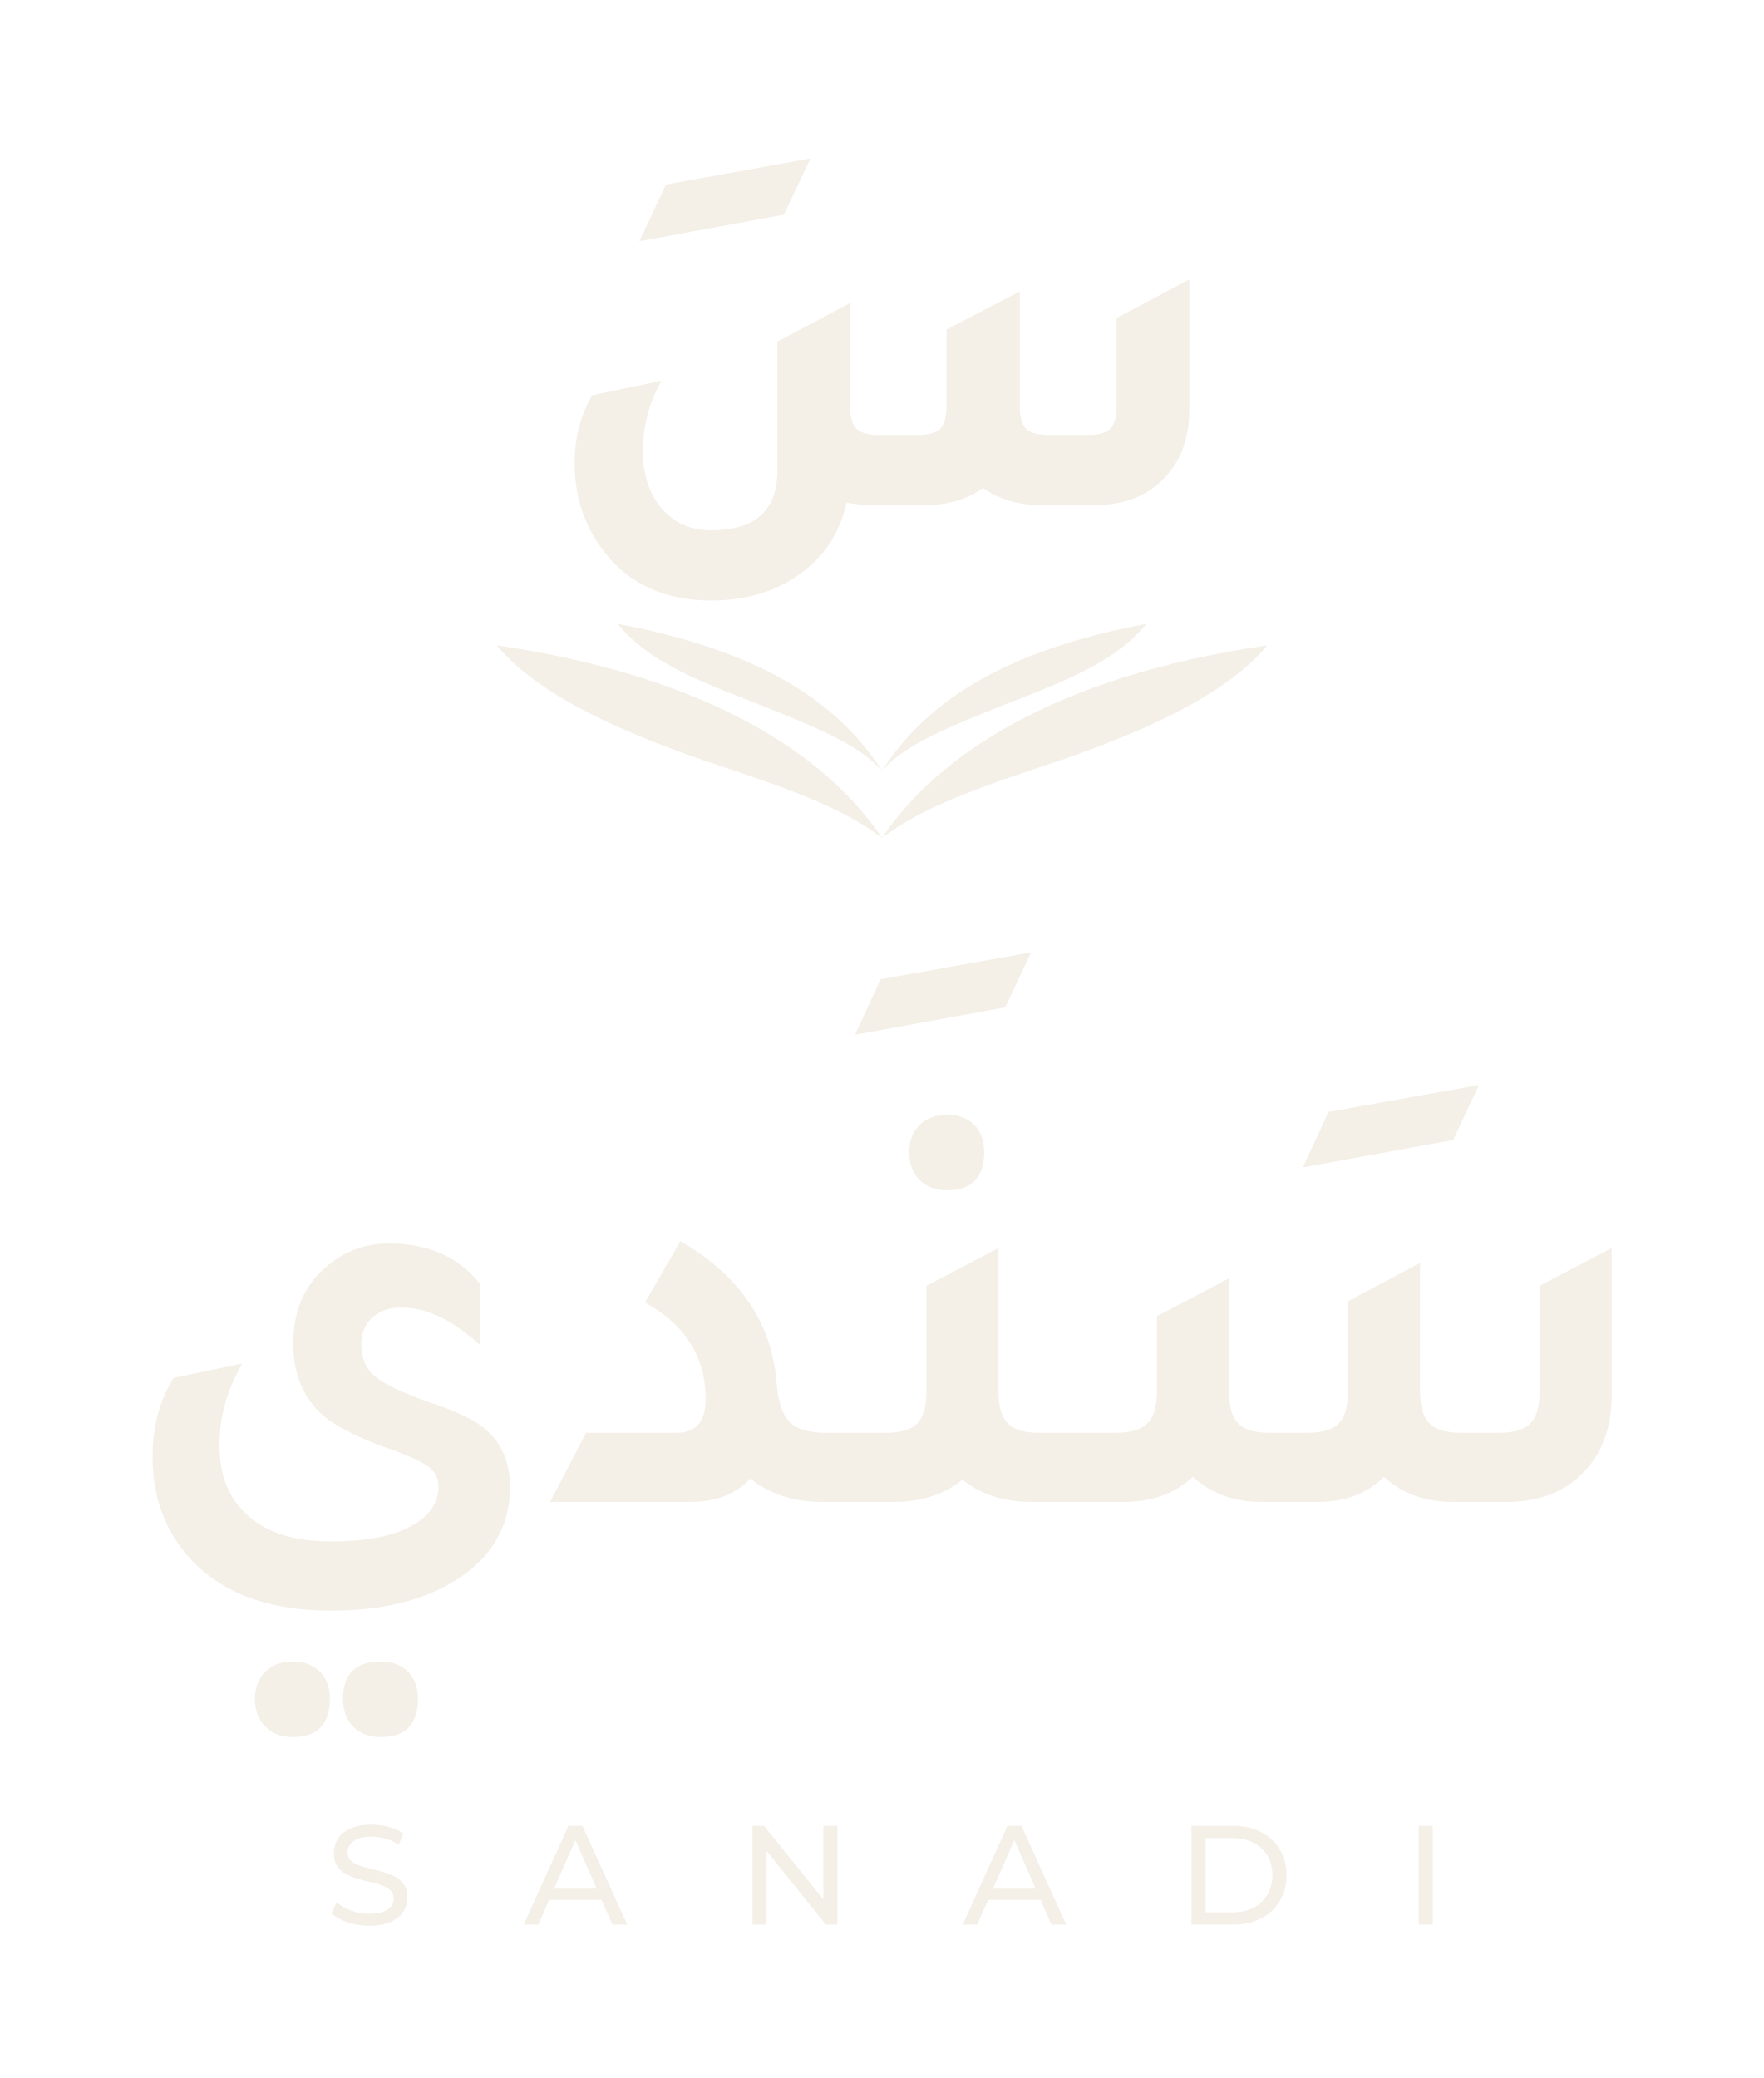
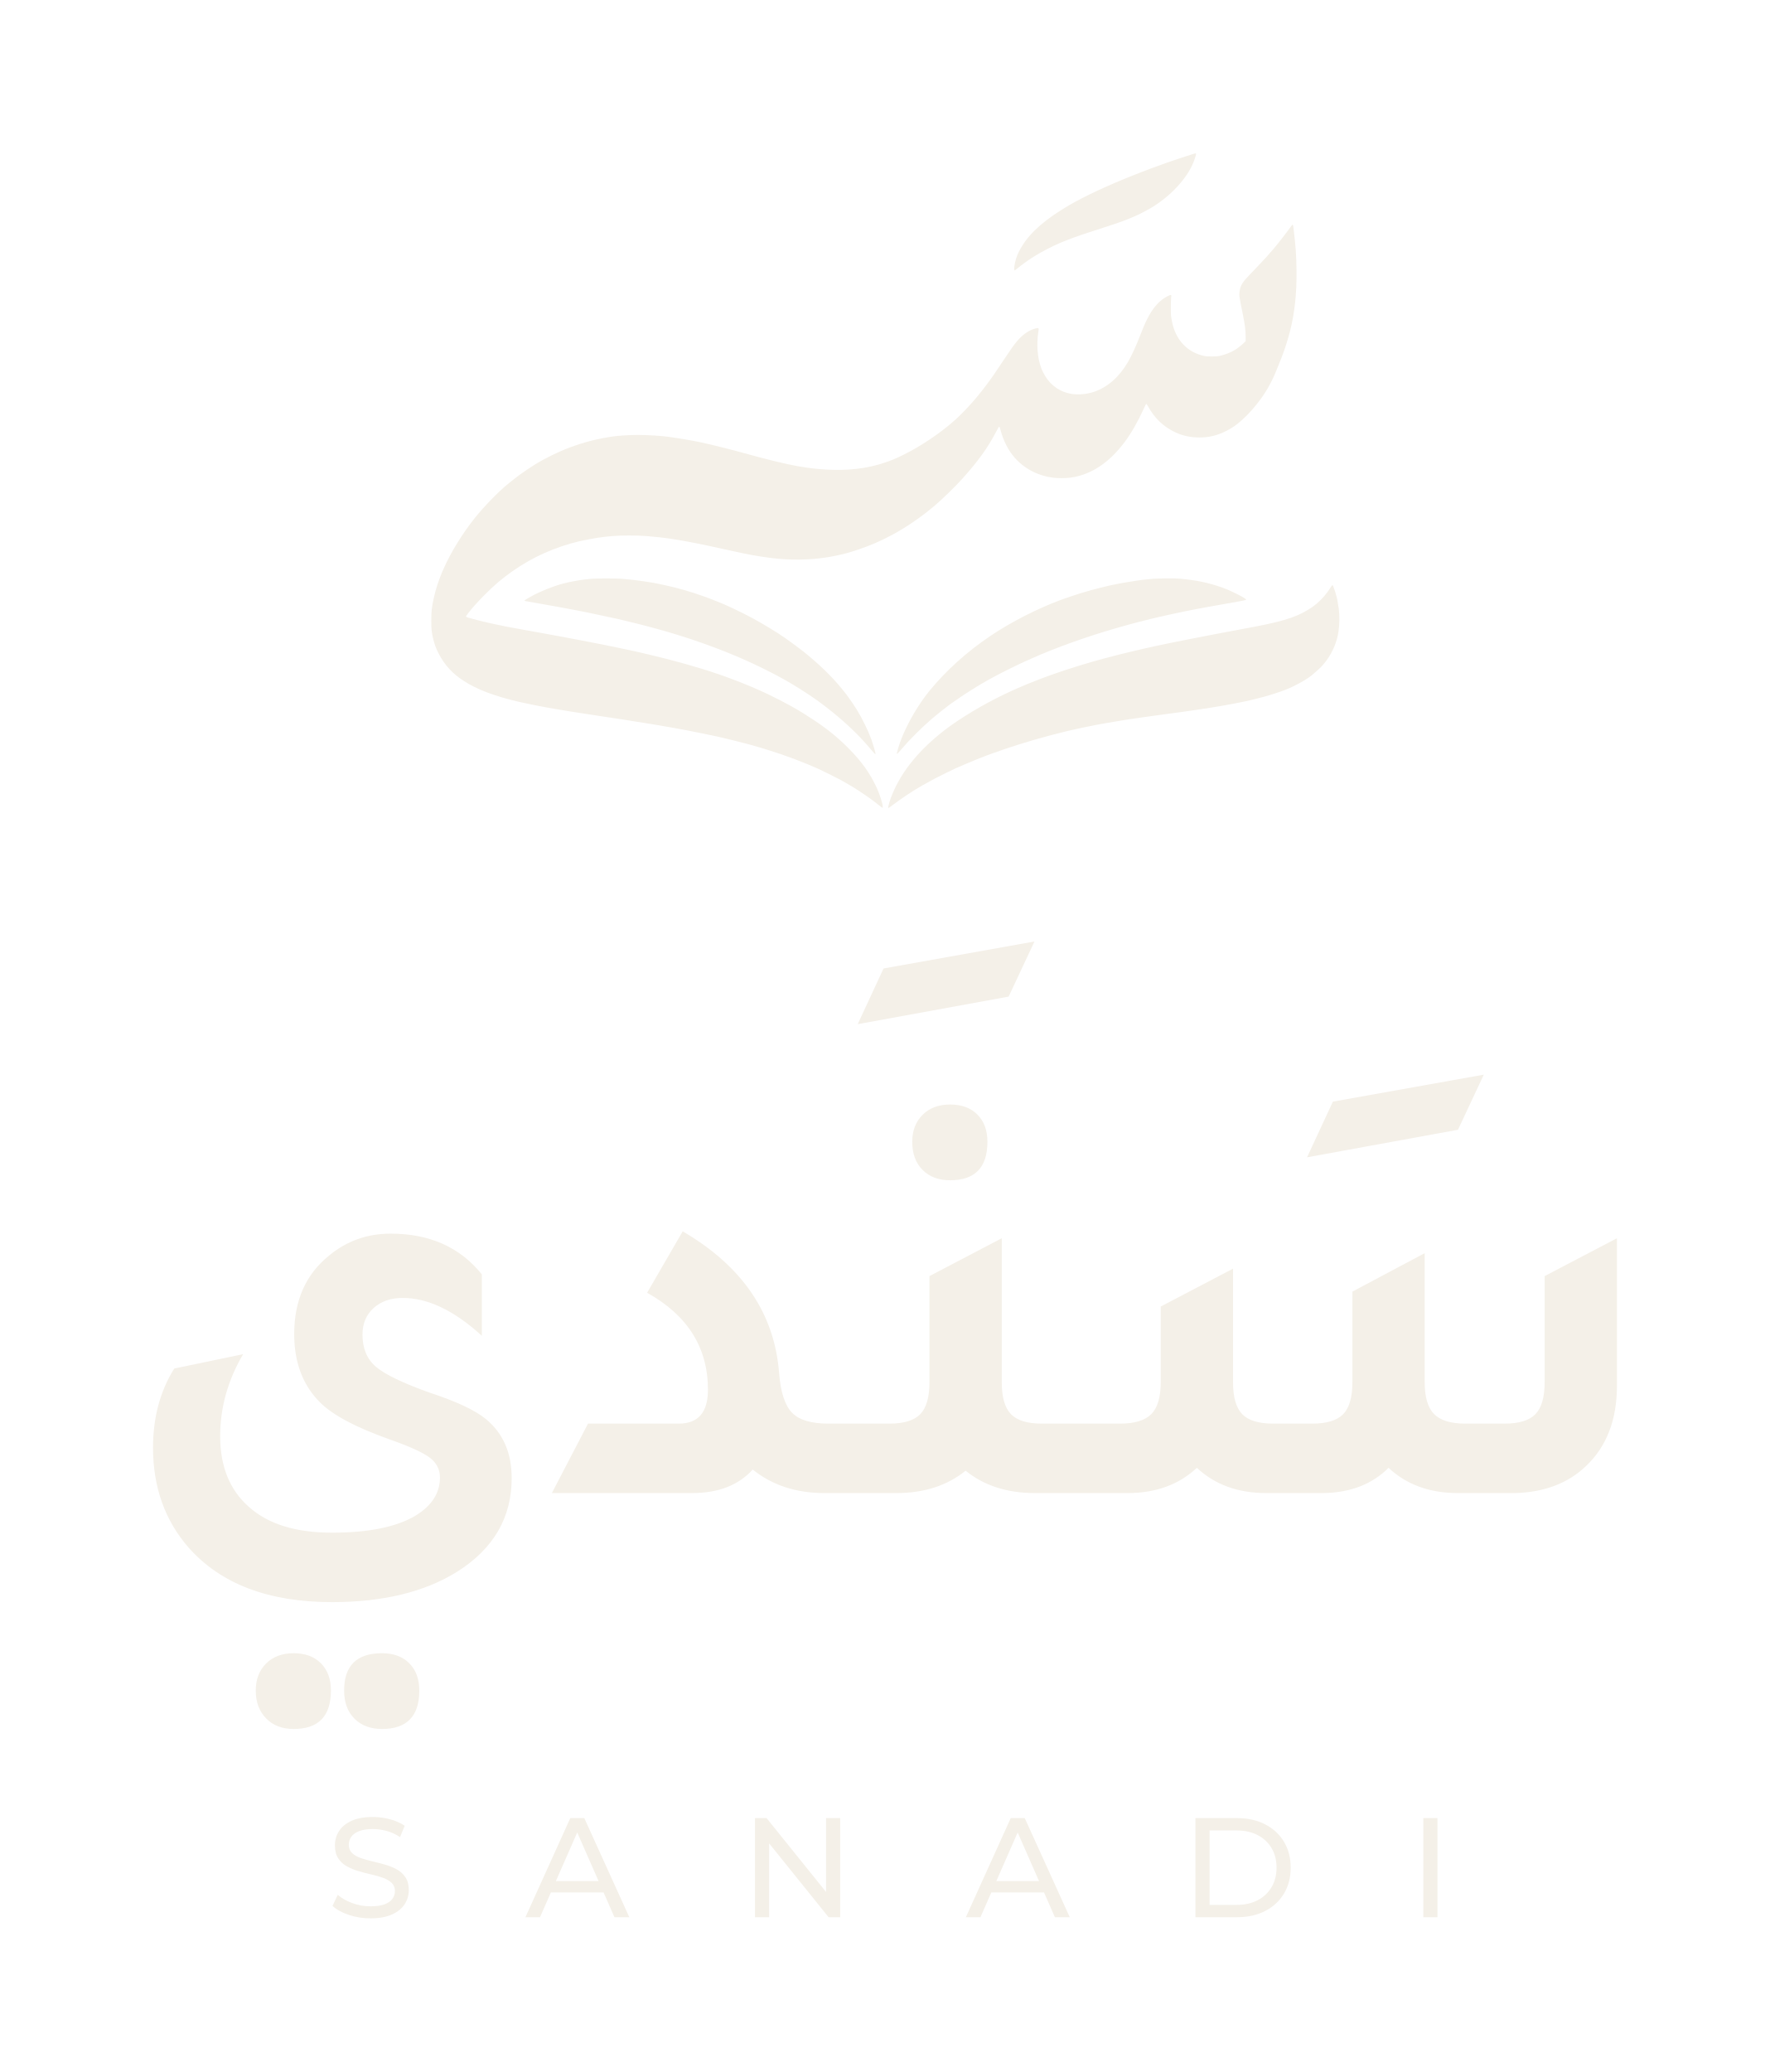
- <svg xmlns="http://www.w3.org/2000/svg" viewBox="0 0 925 1090">
+ <svg xmlns="http://www.w3.org/2000/svg" viewBox="0 0 925 1083">
  <g fill="#F4F0E8">
-     <g transform="translate(227.6,9.5) scale(0.47)">
-       <path d="M229.24 249.04 258.92 185.76 420.2 156.64 390.52 219.36ZM761.8 334.72 843.0 291.6V436.08Q843.0 487.6 811.64 516.72Q784.76 542.48 740.52 543.6H677.8Q639.72 543.6 612.84 524.56Q587.64 542.48 551.24 543.6H489.08Q475.64 543.6 460.52 540.8Q448.76 593.44 404.52 623.12Q364.76 650.0 309.32 650.0Q232.04 650.0 190.04 595.68Q157.0 553.68 157.0 496.56Q157.0 454.0 176.6 420.96L253.88 404.72Q233.16 441.68 233.16 483.12Q233.16 522.88 254.16 547.24Q275.16 571.6 309.32 571.6Q383.24 571.6 383.24 504.96V361.04L464.44 317.92V432.72Q464.44 451.2 471.44 458.2Q478.44 465.2 496.36 465.2H540.04Q557.96 465.2 564.96 458.2Q571.96 451.2 571.96 432.72V347.6L653.72 305.04V432.72Q653.72 451.2 660.72 458.2Q667.72 465.2 685.64 465.2H729.88Q747.8 465.2 754.8 458.2Q761.8 451.2 761.8 432.72Z" />
-       <path d="M500,915 C560,825 690,735 930,700 C880,760 780,800 700,828 C610,858 545,880 500,915 Z" />
-       <path d="M500,840 C545,770 625,708 795,676 C755,726 680,748 615,775 C560,797 522,815 500,840 Z" />
-       <path d="M500,915 C440,825 310,735 70,700 C120,760 220,800 300,828 C390,858 455,880 500,915 Z" />
-       <path d="M500,840 C455,770 375,708 205,676 C245,726 320,748 385,775 C440,797 478,815 500,840 Z" />
+     <g transform="translate(225.4,80.0) scale(0.2536) translate(-64.0,-35.0)">
+       <path fill-rule="evenodd" d="M1011.20,1381.88C1034.39,1364.43 1057.38,1349.11 1076.50,1338.37C1098.88,1325.79 1107.26,1321.37 1126.25,1312.14C1145.52,1302.77 1145.18,1302.93 1164.00,1294.89C1177.57,1289.09 1201.09,1279.58 1209.25,1276.59C1212.28,1275.48 1217.00,1273.74 1219.75,1272.73C1229.93,1268.96 1260.50,1258.57 1272.50,1254.80C1315.43,1241.30 1366.03,1227.79 1401.00,1220.49C1431.06,1214.21 1444.34,1211.64 1459.00,1209.24C1461.61,1208.82 1470.39,1207.34 1478.50,1205.96C1494.30,1203.28 1503.59,1201.84 1520.25,1199.50C1526.03,1198.69 1532.28,1197.79 1534.16,1197.50C1536.03,1197.21 1544.02,1196.10 1551.91,1195.02C1559.79,1193.93 1570.41,1192.47 1575.50,1191.76C1580.59,1191.05 1589.92,1189.81 1596.25,1189.00C1602.58,1188.19 1613.15,1186.73 1619.75,1185.75C1626.35,1184.77 1633.55,1183.74 1635.75,1183.46C1637.95,1183.18 1643.12,1182.40 1647.25,1181.73C1658.85,1179.84 1663.52,1179.12 1673.25,1177.72C1678.20,1177.00 1686.53,1175.63 1691.75,1174.68C1696.97,1173.72 1702.38,1172.74 1703.75,1172.50C1709.54,1171.50 1714.99,1170.50 1718.50,1169.78C1720.56,1169.36 1725.85,1168.33 1730.25,1167.48C1763.21,1161.15 1798.24,1151.48 1824.08,1141.58C1842.66,1134.46 1866.13,1121.69 1878.59,1111.92C1883.88,1107.77 1895.26,1097.62 1898.76,1093.93C1914.04,1077.82 1925.62,1057.21 1931.31,1036.00C1932.64,1031.05 1932.74,1030.54 1934.42,1020.75C1936.63,1007.82 1936.86,988.08 1934.95,974.00C1934.11,967.84 1932.48,957.87 1932.00,956.00C1931.75,955.04 1930.95,951.66 1930.21,948.50C1928.95,943.07 1925.51,932.44 1923.46,927.67C1922.95,926.48 1922.22,925.50 1921.82,925.50C1921.43,925.50 1919.60,927.94 1917.76,930.91C1910.27,942.99 1899.93,954.93 1889.00,964.12C1879.00,972.53 1864.48,981.29 1850.50,987.36C1833.93,994.55 1812.39,1000.85 1785.00,1006.52C1778.26,1007.91 1771.74,1009.23 1770.50,1009.46C1769.26,1009.69 1765.89,1010.34 1763.00,1010.91C1760.11,1011.49 1754.04,1012.65 1749.50,1013.50C1744.96,1014.36 1739.56,1015.38 1737.50,1015.77C1735.44,1016.17 1730.71,1017.05 1727.00,1017.74C1723.29,1018.42 1714.85,1020.00 1708.25,1021.26C1696.02,1023.59 1689.76,1024.77 1681.75,1026.25C1670.63,1028.31 1651.04,1032.11 1645.50,1033.27C1643.71,1033.65 1637.97,1034.77 1632.75,1035.77C1627.53,1036.76 1618.75,1038.48 1613.25,1039.59C1607.75,1040.69 1601.11,1042.02 1598.50,1042.53C1595.89,1043.04 1589.92,1044.26 1585.25,1045.24C1580.58,1046.21 1573.38,1047.69 1569.25,1048.53C1565.12,1049.36 1560.96,1050.25 1560.00,1050.51C1558.37,1050.94 1552.41,1052.25 1541.75,1054.54C1539.28,1055.07 1535.90,1055.82 1534.25,1056.21C1532.60,1056.61 1528.78,1057.50 1525.75,1058.20C1522.72,1058.90 1517.66,1060.07 1514.50,1060.81C1497.17,1064.82 1468.15,1072.12 1448.00,1077.54C1418.43,1085.49 1374.52,1099.05 1350.25,1107.74C1346.67,1109.02 1341.28,1110.93 1338.25,1111.98C1331.66,1114.27 1326.00,1116.37 1319.25,1119.01C1293.67,1129.00 1289.98,1130.50 1274.25,1137.37C1231.14,1156.17 1190.35,1178.22 1152.00,1203.44C1096.46,1239.97 1053.18,1283.77 1027.90,1329.01C1023.55,1336.80 1021.14,1341.52 1019.35,1345.75C1018.65,1347.40 1017.07,1350.91 1015.83,1353.55C1010.65,1364.62 1004.57,1385.00 1006.45,1385.00C1006.78,1385.00 1008.92,1383.59 1011.20,1381.88Z M994.85,1381.38C994.12,1373.69 988.70,1356.84 982.75,1343.75C969.16,1313.85 951.18,1288.69 923.76,1261.21C902.07,1239.46 881.38,1222.61 853.75,1204.18C822.36,1183.24 795.85,1168.34 756.25,1149.37C739.14,1141.17 709.61,1128.68 689.50,1121.14C677.20,1116.52 668.96,1113.47 667.50,1113.00C666.81,1112.77 661.64,1110.98 656.00,1109.01C618.45,1095.90 560.93,1079.70 511.25,1068.23C506.85,1067.21 499.60,1065.51 495.14,1064.44C490.68,1063.38 484.38,1061.94 481.14,1061.24C439.32,1052.27 381.75,1040.79 343.25,1033.74C333.35,1031.93 321.20,1029.68 316.25,1028.74C305.84,1026.76 292.02,1024.22 286.25,1023.23C284.05,1022.85 280.45,1022.21 278.25,1021.80C276.05,1021.39 271.66,1020.59 268.50,1020.03C265.34,1019.46 259.49,1018.42 255.50,1017.70C251.51,1016.99 242.40,1015.32 235.25,1013.99C228.10,1012.66 221.01,1011.34 219.50,1011.06C216.20,1010.44 205.72,1008.28 192.75,1005.53C180.36,1002.91 163.36,998.90 158.00,997.32C155.66,996.64 151.39,995.48 148.50,994.76C139.67,992.53 136.51,991.45 135.99,990.48C135.58,989.72 136.45,988.34 140.95,982.56C149.44,971.67 159.10,960.90 173.25,946.57C193.76,925.77 209.84,912.09 232.07,896.50C273.23,867.64 319.24,847.08 369.50,835.08C377.16,833.25 399.18,829.03 406.29,828.03C421.69,825.87 425.27,825.45 438.00,824.39C456.22,822.87 488.13,822.88 508.25,824.43C525.48,825.75 546.90,828.17 559.67,830.23C580.63,833.60 590.34,835.29 599.09,837.05C604.68,838.18 611.05,839.43 613.25,839.83C620.65,841.16 645.22,846.39 663.50,850.52C669.41,851.86 680.21,854.21 687.50,855.75C694.79,857.28 703.79,859.19 707.50,859.99C729.45,864.71 756.61,868.97 777.51,870.97C818.45,874.89 859.09,872.94 896.50,865.24C914.10,861.62 925.82,858.46 942.75,852.77C970.16,843.57 990.74,834.65 1015.75,821.14C1041.81,807.06 1071.67,786.86 1094.67,767.75C1097.98,765.00 1101.49,762.08 1102.47,761.27C1116.10,749.94 1144.20,722.62 1158.04,707.25C1191.64,669.93 1210.99,643.12 1228.69,609.37C1232.52,602.06 1234.38,599.00 1234.98,599.00C1235.63,599.00 1236.15,600.17 1237.21,604.12C1240.95,617.96 1244.14,626.41 1249.85,637.63C1268.46,674.17 1303.17,698.30 1345.34,704.01C1355.43,705.38 1371.55,705.38 1381.60,704.02C1423.86,698.30 1461.20,673.83 1493.55,630.65C1507.07,612.61 1520.98,588.36 1532.79,562.27C1535.56,556.15 1537.63,552.19 1538.10,552.10C1538.64,552.00 1539.82,553.63 1541.90,557.35C1555.53,581.81 1573.76,599.15 1597.69,610.43C1613.06,617.68 1629.32,621.17 1647.75,621.20C1667.51,621.23 1684.09,617.23 1702.54,607.98C1715.18,601.64 1723.33,595.97 1736.00,584.70C1748.96,573.17 1762.35,558.08 1774.56,541.25C1787.53,523.36 1798.65,502.89 1806.86,481.76C1807.82,479.29 1809.02,476.36 1809.52,475.26C1810.42,473.27 1812.74,467.51 1816.17,458.75C1827.35,430.19 1836.19,399.34 1840.74,373.00C1842.66,361.84 1842.95,360.03 1843.45,355.75C1843.74,353.27 1844.32,348.44 1844.73,345.00C1847.16,324.85 1848.26,300.12 1847.85,274.75C1847.32,242.76 1846.25,228.10 1841.48,188.14C1841.06,184.59 1840.35,182.50 1839.57,182.50C1839.35,182.50 1838.41,183.57 1837.48,184.88C1828.90,196.94 1811.26,219.72 1801.57,231.25C1791.18,243.62 1780.18,255.73 1766.25,270.15C1740.67,296.63 1737.82,299.93 1734.27,307.25C1730.45,315.11 1729.12,324.31 1730.55,332.94C1731.66,339.67 1734.54,354.62 1737.22,367.62C1741.57,388.73 1743.00,400.23 1743.00,414.20L1743.00,422.72L1738.88,426.76C1734.53,431.02 1727.00,436.92 1721.44,440.42C1713.29,445.56 1700.98,450.47 1690.39,452.82C1684.79,454.06 1683.30,454.18 1673.50,454.20C1664.26,454.23 1662.01,454.07 1657.47,453.12C1622.90,445.88 1598.80,420.29 1591.30,382.85C1588.85,370.64 1588.75,369.43 1588.79,353.00C1588.82,344.30 1589.09,335.40 1589.40,333.13C1589.72,330.86 1589.84,328.67 1589.68,328.25C1589.21,327.01 1587.42,327.38 1582.71,329.70C1571.42,335.27 1561.64,343.85 1552.50,356.23C1547.10,363.55 1541.11,374.19 1536.03,385.50C1534.86,388.11 1533.45,391.23 1532.91,392.43C1531.50,395.55 1527.89,404.57 1524.69,413.00C1517.59,431.66 1507.75,453.02 1500.52,465.43C1482.51,496.37 1458.78,517.34 1430.91,526.93C1416.48,531.89 1398.36,533.66 1384.46,531.46C1361.54,527.84 1342.42,515.07 1330.04,495.12C1327.29,490.67 1323.40,483.11 1322.22,479.89C1317.19,466.16 1315.06,455.82 1313.95,439.82C1313.28,430.18 1313.84,415.90 1315.23,406.75C1317.11,394.46 1317.24,394.69 1309.32,396.71C1296.38,400.00 1283.04,409.24 1271.83,422.66C1264.60,431.32 1260.48,437.11 1245.26,460.00C1224.30,491.51 1221.57,495.46 1208.78,512.69C1188.99,539.36 1165.39,565.73 1143.94,585.13C1115.00,611.30 1073.57,639.24 1037.16,657.13C1021.22,664.96 1013.64,668.12 998.37,673.29C962.73,685.36 921.79,690.07 877.16,687.25C865.70,686.52 850.06,685.16 848.50,684.75C848.09,684.64 844.15,684.09 839.75,683.53C816.13,680.52 785.95,673.97 739.75,661.81C727.61,658.61 712.91,654.61 707.50,653.02C705.44,652.41 699.14,650.72 693.50,649.26C687.86,647.80 678.41,645.34 672.50,643.80C659.93,640.51 636.41,634.86 621.00,631.43C606.00,628.08 570.03,622.00 550.50,619.50C535.62,617.59 508.42,616.02 490.25,616.01C473.00,616.00 449.43,617.46 437.50,619.28C404.83,624.26 379.96,630.65 349.84,641.80C327.17,650.19 297.79,664.54 278.22,676.78C268.43,682.91 254.95,691.92 248.75,696.48C247.38,697.50 244.45,699.65 242.25,701.26C240.05,702.87 235.01,706.80 231.06,709.97C227.10,713.15 223.02,716.42 221.99,717.25C203.18,732.34 172.62,763.79 153.72,787.50C128.20,819.52 104.12,858.70 89.64,891.75C88.67,893.95 87.32,896.99 86.64,898.50C84.81,902.54 78.75,918.69 77.04,924.08C73.39,935.60 71.40,942.97 69.34,952.50C65.09,972.18 64.34,979.05 64.29,998.75C64.24,1016.87 64.84,1022.55 68.27,1036.50C71.17,1048.29 73.87,1055.67 78.85,1065.46C91.34,1090.03 108.45,1108.65 132.25,1123.58C141.66,1129.48 143.69,1130.63 152.78,1135.16C169.24,1143.37 186.48,1149.93 210.00,1156.93C220.51,1160.06 237.72,1164.54 245.75,1166.24C247.95,1166.71 253.24,1167.85 257.50,1168.78C271.12,1171.75 292.43,1175.98 303.00,1177.80C308.64,1178.77 314.94,1179.86 317.00,1180.23C335.17,1183.43 358.65,1187.25 380.25,1190.50C387.68,1191.62 397.35,1193.10 401.75,1193.79C406.15,1194.48 411.94,1195.37 414.63,1195.77C417.31,1196.17 421.81,1196.85 424.63,1197.27C427.44,1197.70 431.32,1198.27 433.25,1198.55C435.18,1198.84 438.77,1199.38 441.25,1199.76C443.73,1200.14 448.11,1200.81 451.00,1201.25C457.79,1202.26 461.18,1202.79 467.00,1203.73C469.61,1204.15 477.94,1205.50 485.50,1206.73C493.06,1207.95 501.61,1209.30 504.50,1209.72C507.39,1210.15 513.69,1211.17 518.50,1212.00C523.31,1212.82 530.17,1213.95 533.75,1214.51C537.33,1215.07 540.56,1215.63 540.95,1215.77C541.33,1215.91 543.13,1216.24 544.95,1216.51C546.76,1216.78 550.73,1217.45 553.75,1218.00C556.77,1218.55 563.75,1219.79 569.25,1220.75C583.36,1223.21 592.97,1225.07 625.00,1231.56C636.96,1233.98 649.67,1236.64 653.25,1237.47C656.83,1238.30 662.79,1239.68 666.50,1240.54C678.42,1243.30 700.02,1248.71 719.25,1253.76C725.91,1255.50 736.76,1258.62 745.25,1261.23C749.38,1262.50 755.00,1264.22 757.75,1265.07C792.16,1275.64 832.12,1290.61 862.00,1304.11C870.77,1308.08 902.03,1323.63 909.09,1327.55C925.05,1336.39 937.05,1343.65 949.75,1352.15C967.13,1363.77 973.57,1368.44 987.95,1379.86C991.14,1382.40 994.06,1384.48 994.45,1384.49C995.00,1384.50 995.08,1383.86 994.85,1381.38Z M979.82,1271.56C979.23,1267.93 974.49,1252.04 971.59,1244.00C964.81,1225.19 952.60,1200.28 940.84,1181.25C937.14,1175.27 927.97,1161.73 923.56,1155.75C919.26,1149.91 917.29,1147.39 910.28,1138.75C890.13,1113.95 864.10,1088.74 831.49,1062.45C827.98,1059.62 805.07,1042.58 800.28,1039.25C797.92,1037.60 794.58,1035.25 792.87,1034.02C778.33,1023.63 748.35,1005.46 724.75,992.75C706.00,982.64 674.08,967.38 660.50,962.01C659.26,961.52 655.89,960.17 653.00,959.01C639.76,953.67 637.11,952.66 627.25,949.15C596.84,938.34 574.27,931.82 545.50,925.55C525.61,921.22 521.50,920.46 501.64,917.53C485.63,915.16 474.41,913.90 456.00,912.39C445.51,911.53 403.45,911.53 395.00,912.39C391.56,912.74 386.50,913.25 383.75,913.52C370.38,914.86 347.89,919.06 334.75,922.66C313.47,928.50 288.32,938.66 270.50,948.62C256.42,956.49 254.90,957.62 257.62,958.24C259.14,958.58 267.88,960.13 281.50,962.48C297.17,965.17 323.31,969.86 329.00,970.99C331.61,971.51 338.93,972.87 345.25,974.00C370.24,978.50 410.51,986.78 448.75,995.27C454.87,996.63 467.00,999.55 475.00,1001.58C479.26,1002.66 485.90,1004.30 489.75,1005.23C507.79,1009.55 546.79,1020.29 565.50,1026.08C570.86,1027.74 576.94,1029.61 579.00,1030.25C605.03,1038.25 644.11,1052.14 670.50,1062.75C701.96,1075.41 723.25,1084.91 751.25,1098.78C768.80,1107.48 775.69,1111.10 793.00,1120.72C809.66,1129.98 839.99,1149.05 854.05,1159.11C855.31,1160.01 857.79,1161.75 859.55,1162.96C866.25,1167.60 882.90,1180.30 891.72,1187.51C922.38,1212.56 946.10,1235.47 967.76,1260.98C977.11,1271.98 979.03,1274.04 979.61,1273.68C979.89,1273.51 979.98,1272.56 979.82,1271.56Z M1031.09,1266.41C1045.97,1249.27 1049.79,1245.15 1064.48,1230.49C1075.15,1219.82 1084.25,1211.40 1097.75,1199.68C1103.99,1194.26 1121.58,1180.22 1129.25,1174.53C1132.00,1172.49 1135.38,1169.98 1136.75,1168.96C1140.28,1166.35 1160.35,1152.62 1163.84,1150.43C1165.44,1149.42 1171.15,1145.80 1176.54,1142.37C1200.96,1126.80 1223.15,1114.39 1252.25,1100.02C1273.85,1089.35 1282.10,1085.40 1289.50,1082.17C1292.94,1080.66 1298.45,1078.22 1301.75,1076.74C1350.45,1054.87 1414.45,1031.92 1476.50,1014.07C1494.59,1008.87 1499.90,1007.38 1505.25,1006.01C1508.28,1005.24 1514.46,1003.59 1519.00,1002.36C1550.28,993.88 1609.34,980.69 1646.25,973.96C1652.30,972.86 1660.74,971.30 1665.00,970.49C1676.87,968.26 1690.74,965.79 1707.25,963.00C1732.72,958.68 1744.00,956.40 1744.00,955.57C1744.00,952.65 1712.52,936.68 1694.25,930.33C1665.14,920.21 1640.96,915.21 1606.54,912.19C1599.19,911.55 1593.32,911.44 1577.54,911.65C1566.65,911.79 1555.39,912.15 1552.50,912.44C1549.61,912.73 1544.55,913.21 1541.25,913.50C1528.52,914.64 1512.52,916.95 1489.25,921.01C1487.88,921.25 1483.26,922.15 1479.00,923.01C1474.74,923.88 1469.11,925.01 1466.50,925.52C1463.89,926.04 1460.85,926.69 1459.75,926.97C1458.65,927.24 1451.79,928.93 1444.50,930.72C1428.69,934.61 1420.30,936.93 1401.75,942.53C1393.95,944.88 1369.52,953.14 1361.50,956.14C1312.66,974.40 1259.17,1001.76 1217.34,1029.88C1168.66,1062.60 1124.91,1102.01 1090.94,1143.75C1073.39,1165.31 1055.60,1193.79 1042.61,1221.12C1034.93,1237.29 1030.76,1247.99 1026.22,1263.17C1024.05,1270.44 1023.53,1273.50 1024.47,1273.50C1024.73,1273.50 1027.71,1270.31 1031.09,1266.41Z M1272.26,272.94C1292.45,256.52 1312.29,243.75 1336.97,231.29C1353.99,222.71 1360.61,219.85 1386.81,209.82C1396.21,206.22 1417.87,198.92 1434.25,193.82C1446.46,190.02 1470.05,182.21 1480.50,178.52C1484.49,177.11 1489.10,175.49 1490.75,174.92C1495.34,173.32 1511.20,166.84 1516.25,164.49C1518.72,163.34 1521.99,161.83 1523.50,161.12C1529.06,158.53 1544.19,150.38 1549.89,146.91C1575.68,131.19 1598.68,110.55 1615.93,87.62C1627.55,72.17 1635.37,57.00 1639.80,41.31C1640.49,38.86 1640.93,36.54 1640.78,36.14C1640.48,35.37 1639.09,35.52 1635.25,36.76C1634.15,37.12 1627.17,39.36 1619.75,41.75C1606.12,46.14 1584.52,53.39 1581.75,54.50C1580.92,54.83 1576.54,56.42 1572.00,58.02C1556.13,63.64 1538.22,70.26 1529.00,73.92C1525.56,75.29 1517.58,78.44 1511.25,80.93C1460.08,101.05 1410.95,123.97 1379.00,142.62C1331.71,170.23 1300.85,196.79 1283.03,225.23C1276.54,235.57 1273.16,242.48 1269.93,252.00C1266.44,262.29 1264.70,277.00 1266.97,277.00C1267.14,277.00 1269.52,275.17 1272.26,272.94Z" />
    </g>
-     <path d="M251.9 705.65Q230.3 685.85 210.5 685.85Q201.2 685.85 195.35 691.1Q189.5 696.35 189.5 705.05Q189.5 715.85 196.55 721.85Q203.6 727.85 224.6 735.35Q245.6 742.25 254.0 749.15Q267.5 760.25 267.5 780.05Q267.5 810.95 239.0 828.95Q213.5 844.85 173.6 844.85Q123.8 844.85 98.6 816.35Q80.0 795.05 80.0 764.15Q80.0 740.45 91.1 722.75L127.1 715.25Q115.1 735.65 115.1 758.15Q115.1 781.85 130.1 795.05Q145.1 808.55 173.6 808.55Q202.4 808.55 217.4 799.55Q230.0 791.75 230.0 779.75Q230.0 773.45 224.75 769.4Q219.5 765.35 203.3 759.65Q177.2 750.35 167.3 740.45Q153.8 726.95 153.8 704.75Q153.8 678.35 172.1 663.65Q185.9 652.25 204.2 652.25Q234.8 652.25 251.9 673.55ZM153.5 911.15Q144.5 911.15 139.1 905.6Q133.7 900.05 133.7 891.05Q133.7 882.35 139.1 876.95Q144.5 871.55 153.5 871.55Q162.5 871.55 167.75 876.8Q173.0 882.05 173.0 891.05Q173.0 911.15 153.5 911.15ZM199.7 911.15Q190.7 911.15 185.3 905.75Q179.9 900.35 179.9 891.05Q179.9 871.55 199.7 871.55Q208.7 871.55 213.95 876.8Q219.2 882.05 219.2 891.05Q219.2 911.15 199.7 911.15ZM288.5 787.85 307.4 751.55H354.8Q370.1 751.55 370.1 733.85Q370.1 700.85 338.3 683.15L356.9 651.05Q403.7 678.35 407.3 725.15Q408.5 740.15 414.05 745.85Q419.6 751.55 433.1 751.55H455.9V787.85H431.0Q408.8 787.85 393.5 775.55Q382.4 787.85 361.7 787.85ZM448.4 542.75 461.9 513.65 540.8 499.55 527.3 528.35ZM496.7 624.35Q487.7 624.35 482.3 618.95Q476.9 613.55 476.9 604.25Q476.9 595.55 482.3 590.15Q487.7 584.75 496.7 584.75Q505.7 584.75 510.95 590Q516.2 595.25 516.2 604.25Q516.2 624.35 496.7 624.35ZM544.7 751.55H571.7V787.85H541.1Q519.2 787.85 504.8 776.15Q490.4 787.85 468.5 787.85H437.9V751.55H464.9Q476.3 751.55 481.1 746.6Q485.9 741.65 485.9 729.95V674.45L523.7 654.65V729.95Q523.7 741.65 528.5 746.6Q533.3 751.55 544.7 751.55ZM683.3 612.35 696.8 583.25 775.7 569.15 762.2 597.95ZM553.7 787.85V751.55H585.5Q596.9 751.55 601.85 746.6Q606.8 741.65 606.8 729.95V690.35L644.6 670.55V729.95Q644.6 741.65 649.4 746.6Q654.2 751.55 665.6 751.55H686.0Q697.4 751.55 702.2 746.6Q707.0 741.65 707.0 729.95V682.55L744.8 662.45V729.95Q744.8 741.65 749.75 746.6Q754.7 751.55 766.1 751.55H786.5Q797.9 751.55 802.7 746.6Q807.5 741.65 807.5 729.95V674.45L845.3 654.65V731.75Q845.3 758.45 829.1 773.75Q815.0 787.25 791.9 787.85H762.2Q740.0 787.85 725.9 774.65Q713.0 787.55 691.7 787.85H662.0Q639.8 787.85 625.7 774.65Q611.6 787.85 589.4 787.85Z" />
-     <path d="M193.663 1010.134Q187.743 1010.134 182.341 1008.321Q176.939 1006.508 173.831 1003.622L176.569 997.85Q179.529 1000.44 184.117 1002.142Q188.705 1003.844 193.663 1003.844Q198.177 1003.844 200.989 1002.808Q203.801 1001.772 205.133 999.959Q206.465 998.146 206.465 995.852Q206.465 993.188 204.726 991.56Q202.987 989.932 200.212 988.933Q197.437 987.934 194.107 987.194Q190.777 986.454 187.41 985.455Q184.043 984.456 181.268 982.902Q178.493 981.348 176.791 978.721Q175.089 976.094 175.089 971.95Q175.089 967.954 177.198 964.587Q179.307 961.22 183.71 959.185Q188.113 957.15 194.921 957.15Q199.435 957.15 203.875 958.334Q208.315 959.518 211.571 961.738L209.129 967.658Q205.799 965.438 202.099 964.439Q198.399 963.44 194.921 963.44Q190.555 963.44 187.743 964.55Q184.931 965.66 183.636 967.51Q182.341 969.36 182.341 971.654Q182.341 974.392 184.08 976.02Q185.819 977.648 188.594 978.61Q191.369 979.572 194.699 980.349Q198.029 981.126 201.396 982.088Q204.763 983.05 207.538 984.604Q210.313 986.158 212.015 988.748Q213.717 991.338 213.717 995.408Q213.717 999.33 211.571 1002.697Q209.425 1006.064 204.948 1008.099Q200.471 1010.134 193.663 1010.134ZM274.677 1009.542 298.135 957.742H305.461L328.993 1009.542H321.223L300.281 961.886H303.241L282.299 1009.542ZM284.667 996.592 286.665 990.672H315.821L317.967 996.592ZM394.689 1009.542V957.742H400.757L435.019 1000.292H431.837V957.742H439.237V1009.542H433.169L398.907 966.992H402.089V1009.542ZM504.933 1009.542 528.391 957.742H535.717L559.249 1009.542H551.479L530.537 961.886H533.497L512.555 1009.542ZM514.923 996.592 516.921 990.672H546.077L548.223 996.592ZM624.945 1009.542V957.742H646.775Q655.063 957.742 661.39 960.998Q667.717 964.254 671.232 970.1Q674.747 975.946 674.747 983.642Q674.747 991.338 671.232 997.184Q667.717 1003.03 661.39 1006.286Q655.063 1009.542 646.775 1009.542ZM632.345 1003.104H646.331Q652.769 1003.104 657.468 1000.662Q662.167 998.22 664.757 993.817Q667.347 989.414 667.347 983.642Q667.347 977.796 664.757 973.43Q662.167 969.064 657.468 966.622Q652.769 964.18 646.331 964.18H632.345ZM744.069 1009.542V957.742H751.469V1009.542Z" />
+     <path d="M251.9 698.207Q230.3 678.407 210.5 678.407Q201.2 678.407 195.35 683.657Q189.5 688.907 189.5 697.607Q189.5 708.407 196.55 714.407Q203.6 720.407 224.6 727.907Q245.6 734.807 254.0 741.707Q267.5 752.807 267.5 772.607Q267.5 803.507 239.0 821.507Q213.5 837.407 173.6 837.407Q123.8 837.407 98.6 808.907Q80.0 787.607 80.0 756.707Q80.0 733.007 91.1 715.307L127.1 707.807Q115.1 728.207 115.1 750.707Q115.1 774.407 130.1 787.607Q145.1 801.107 173.6 801.107Q202.4 801.107 217.4 792.107Q230.0 784.307 230.0 772.307Q230.0 766.007 224.75 761.957Q219.5 757.907 203.3 752.207Q177.2 742.907 167.3 733.007Q153.8 719.507 153.8 697.307Q153.8 670.907 172.1 656.207Q185.9 644.807 204.2 644.807Q234.8 644.807 251.9 666.107ZM153.5 903.707Q144.5 903.707 139.1 898.157Q133.7 892.607 133.7 883.607Q133.7 874.907 139.1 869.507Q144.5 864.107 153.5 864.107Q162.5 864.107 167.75 869.357Q173.0 874.607 173.0 883.607Q173.0 903.707 153.5 903.707ZM199.7 903.707Q190.7 903.707 185.3 898.307Q179.9 892.907 179.9 883.607Q179.9 864.107 199.7 864.107Q208.7 864.107 213.95 869.357Q219.2 874.607 219.2 883.607Q219.2 903.707 199.7 903.707ZM288.5 780.407 307.4 744.107H354.8Q370.1 744.107 370.1 726.407Q370.1 693.407 338.3 675.707L356.9 643.607Q403.7 670.907 407.3 717.707Q408.5 732.707 414.05 738.407Q419.6 744.107 433.1 744.107H455.9V780.407H431.0Q408.8 780.407 393.5 768.107Q382.4 780.407 361.7 780.407ZM448.4 535.307 461.9 506.207 540.8 492.107 527.3 520.907ZM496.7 616.907Q487.7 616.907 482.3 611.507Q476.9 606.107 476.9 596.807Q476.9 588.107 482.3 582.707Q487.7 577.307 496.7 577.307Q505.7 577.307 510.95 582.557Q516.2 587.807 516.2 596.807Q516.2 616.907 496.7 616.907ZM544.7 744.107H571.7V780.407H541.1Q519.2 780.407 504.8 768.707Q490.4 780.407 468.5 780.407H437.9V744.107H464.9Q476.3 744.107 481.1 739.157Q485.9 734.207 485.9 722.507V667.007L523.7 647.207V722.507Q523.7 734.207 528.5 739.157Q533.3 744.107 544.7 744.107ZM683.3 604.907 696.8 575.807 775.7 561.707 762.2 590.507ZM553.7 780.407V744.107H585.5Q596.9 744.107 601.85 739.157Q606.8 734.207 606.8 722.507V682.907L644.6 663.107V722.507Q644.6 734.207 649.4 739.157Q654.2 744.107 665.6 744.107H686.0Q697.4 744.107 702.2 739.157Q707.0 734.207 707.0 722.507V675.107L744.8 655.007V722.507Q744.8 734.207 749.75 739.157Q754.7 744.107 766.1 744.107H786.5Q797.9 744.107 802.7 739.157Q807.5 734.207 807.5 722.507V667.007L845.3 647.207V724.307Q845.3 751.007 829.1 766.307Q815.0 779.807 791.9 780.407H762.2Q740.0 780.407 725.9 767.207Q713.0 780.107 691.7 780.407H662.0Q639.8 780.407 625.7 767.207Q611.6 780.407 589.4 780.407Z" />
+     <path d="M193.663 1002.691Q187.743 1002.691 182.341 1000.878Q176.939 999.065 173.831 996.179L176.569 990.407Q179.529 992.997 184.117 994.699Q188.705 996.401 193.663 996.401Q198.177 996.401 200.989 995.365Q203.801 994.329 205.133 992.516Q206.465 990.703 206.465 988.409Q206.465 985.745 204.726 984.117Q202.987 982.489 200.212 981.49Q197.437 980.491 194.107 979.751Q190.777 979.011 187.41 978.012Q184.043 977.013 181.268 975.459Q178.493 973.905 176.791 971.278Q175.089 968.651 175.089 964.507Q175.089 960.511 177.198 957.144Q179.307 953.777 183.71 951.742Q188.113 949.707 194.921 949.707Q199.435 949.707 203.875 950.891Q208.315 952.075 211.571 954.295L209.129 960.215Q205.799 957.995 202.099 956.996Q198.399 955.997 194.921 955.997Q190.555 955.997 187.743 957.107Q184.931 958.217 183.636 960.067Q182.341 961.917 182.341 964.211Q182.341 966.949 184.08 968.577Q185.819 970.205 188.594 971.167Q191.369 972.129 194.699 972.906Q198.029 973.683 201.396 974.645Q204.763 975.607 207.538 977.161Q210.313 978.715 212.015 981.305Q213.717 983.895 213.717 987.965Q213.717 991.887 211.571 995.254Q209.425 998.621 204.948 1000.656Q200.471 1002.691 193.663 1002.691ZM274.677 1002.099 298.135 950.299H305.461L328.993 1002.099H321.223L300.281 954.443H303.241L282.299 1002.099ZM284.667 989.149 286.665 983.229H315.821L317.967 989.149ZM394.689 1002.099V950.299H400.757L435.019 992.849H431.837V950.299H439.237V1002.099H433.169L398.907 959.549H402.089V1002.099ZM504.933 1002.099 528.391 950.299H535.717L559.249 1002.099H551.479L530.537 954.443H533.497L512.555 1002.099ZM514.923 989.149 516.921 983.229H546.077L548.223 989.149ZM624.945 1002.099V950.299H646.775Q655.063 950.299 661.39 953.555Q667.717 956.811 671.232 962.657Q674.747 968.503 674.747 976.199Q674.747 983.895 671.232 989.741Q667.717 995.587 661.39 998.843Q655.063 1002.099 646.775 1002.099ZM632.345 995.661H646.331Q652.769 995.661 657.468 993.219Q662.167 990.777 664.757 986.374Q667.347 981.971 667.347 976.199Q667.347 970.353 664.757 965.987Q662.167 961.621 657.468 959.179Q652.769 956.737 646.331 956.737H632.345ZM744.069 1002.099V950.299H751.469V1002.099Z" />
  </g>
</svg>
